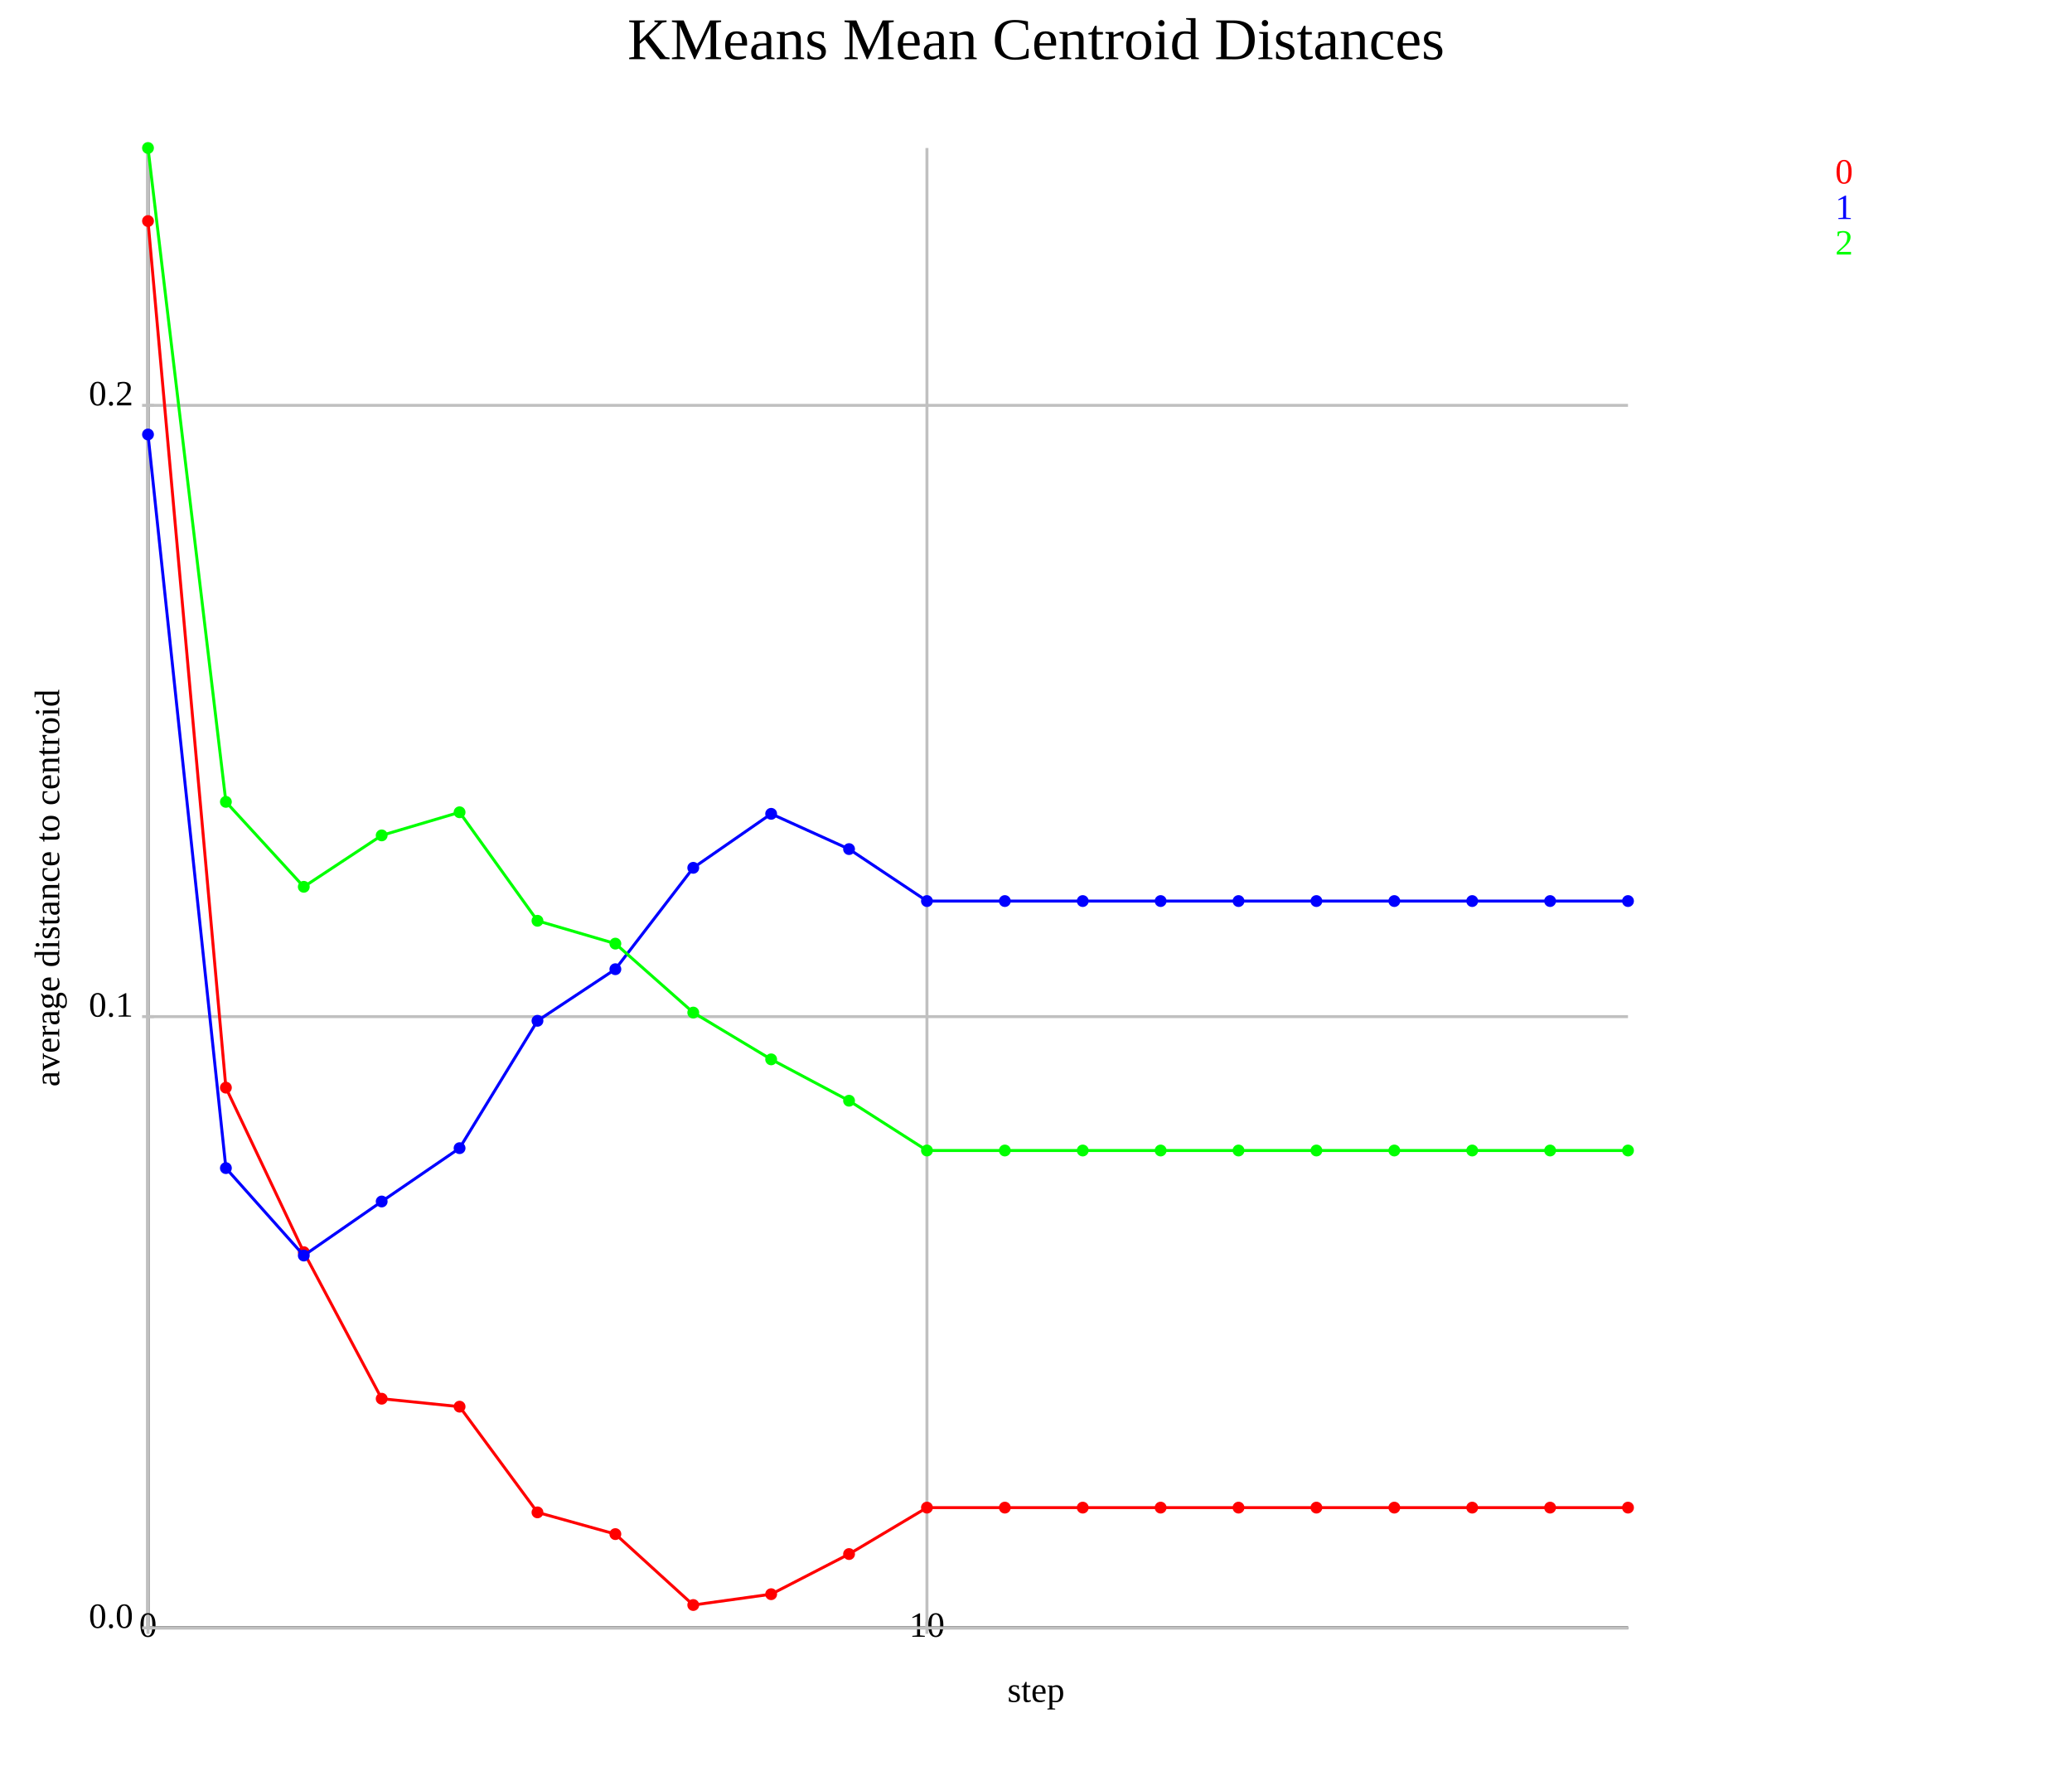
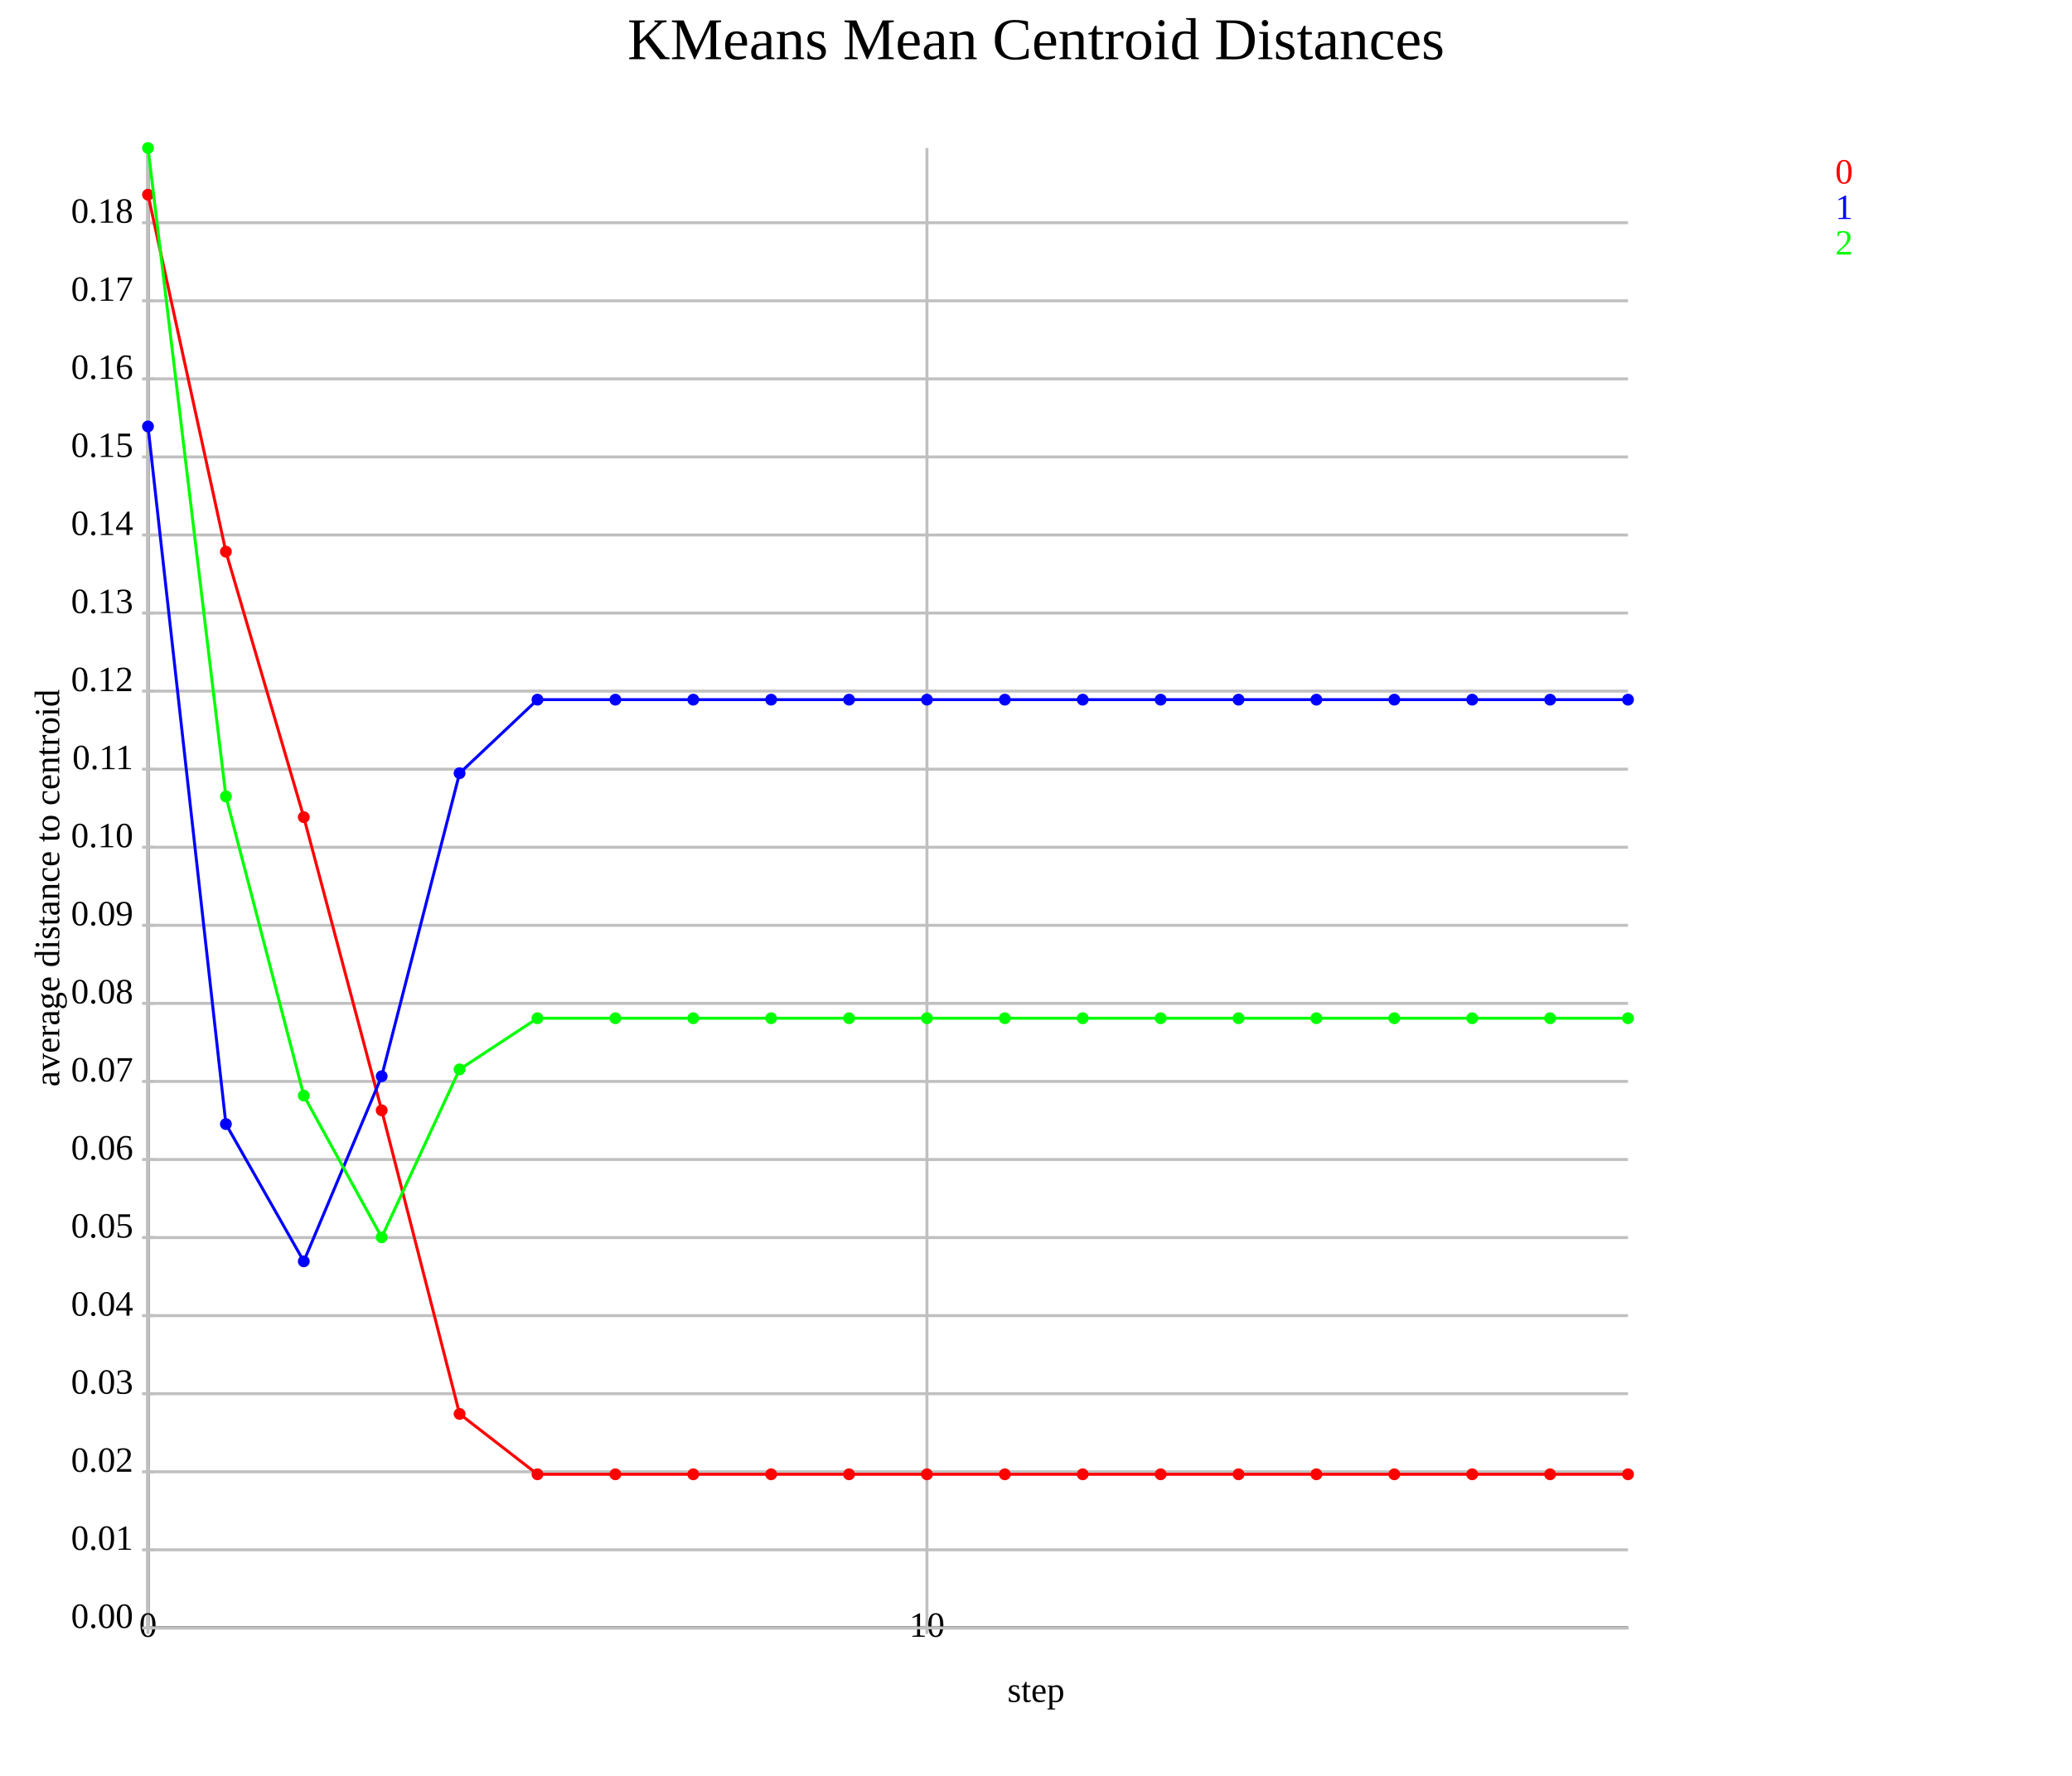
<svg xmlns="http://www.w3.org/2000/svg" version="1.1" width="700.0" height="600.0">
  <style>.caption {
  font-size: 14px;
  font-family: Georgia, serif;
}
</style>
  <line x1="50.0" y1="550.0" x2="550.0" y2="550.0" stroke="rgb(0,0,0)" stroke-width="1" />
  <line x1="50.0" y1="550.0" x2="50.0" y2="50.0" stroke="rgb(0,0,0)" stroke-width="1" />
  <line x1="50.0" y1="550.0" x2="50.0" y2="50.0" stroke="rgb(192,192,192)" stroke-width="1" />
  <line x1="50.0" y1="548.0" x2="50.0" y2="552.0" stroke="rgb(192,192,192)" stroke-width="1" />
  <text text-anchor="middle" alignment-baseline="hanging" x="50.0" y="553.0" font-size="12.0">0</text>
  <line x1="313.158" y1="550.0" x2="313.158" y2="50.0" stroke="rgb(192,192,192)" stroke-width="1" />
  <line x1="313.158" y1="548.0" x2="313.158" y2="552.0" stroke="rgb(192,192,192)" stroke-width="1" />
  <text text-anchor="middle" alignment-baseline="hanging" x="313.158" y="553.0" font-size="12.0">10</text>
  <line x1="50.0" y1="550.0" x2="550.0" y2="550.0" stroke="rgb(192,192,192)" stroke-width="1" />
-   <text text-anchor="end" alignment-baseline="middle" x="45.0" y="550.0" font-size="12.0">0.0</text>
+   <text text-anchor="end" alignment-baseline="middle" x="45.0" y="550.0" font-size="12.0">0.00</text>
  <line x1="48.0" y1="550.0" x2="52.0" y2="550.0" stroke="rgb(192,192,192)" stroke-width="1" />
-   <line x1="50.0" y1="343.477" x2="550.0" y2="343.477" stroke="rgb(192,192,192)" stroke-width="1" />
-   <text text-anchor="end" alignment-baseline="middle" x="45.0" y="343.477" font-size="12.0">0.1</text>
-   <line x1="48.0" y1="343.477" x2="52.0" y2="343.477" stroke="rgb(192,192,192)" stroke-width="1" />
-   <line x1="50.0" y1="136.954" x2="550.0" y2="136.954" stroke="rgb(192,192,192)" stroke-width="1" />
-   <text text-anchor="end" alignment-baseline="middle" x="45.0" y="136.954" font-size="12.0">0.2</text>
-   <line x1="48.0" y1="136.954" x2="52.0" y2="136.954" stroke="rgb(192,192,192)" stroke-width="1" />
-   <polyline points="50.0,74.686 76.316,367.479 102.632,423.058 128.947,472.57 155.263,475.254 181.579,510.97 207.895,518.312 234.211,542.271 260.526,538.615 286.842,525.052 313.158,509.365 339.474,509.365 365.789,509.365 392.105,509.365 418.421,509.365 444.737,509.365 471.053,509.365 497.368,509.365 523.684,509.365 550.0,509.365" fill="none" stroke="rgb(255,0,0)" stroke-width="1" />
-   <circle cx="50.0" cy="74.686" r="2" fill="rgb(255,0,0)" />
-   <circle cx="76.316" cy="367.479" r="2" fill="rgb(255,0,0)" />
-   <circle cx="102.632" cy="423.058" r="2" fill="rgb(255,0,0)" />
-   <circle cx="128.947" cy="472.57" r="2" fill="rgb(255,0,0)" />
-   <circle cx="155.263" cy="475.254" r="2" fill="rgb(255,0,0)" />
-   <circle cx="181.579" cy="510.97" r="2" fill="rgb(255,0,0)" />
-   <circle cx="207.895" cy="518.312" r="2" fill="rgb(255,0,0)" />
-   <circle cx="234.211" cy="542.271" r="2" fill="rgb(255,0,0)" />
-   <circle cx="260.526" cy="538.615" r="2" fill="rgb(255,0,0)" />
-   <circle cx="286.842" cy="525.052" r="2" fill="rgb(255,0,0)" />
-   <circle cx="313.158" cy="509.365" r="2" fill="rgb(255,0,0)" />
-   <circle cx="339.474" cy="509.365" r="2" fill="rgb(255,0,0)" />
-   <circle cx="365.789" cy="509.365" r="2" fill="rgb(255,0,0)" />
-   <circle cx="392.105" cy="509.365" r="2" fill="rgb(255,0,0)" />
-   <circle cx="418.421" cy="509.365" r="2" fill="rgb(255,0,0)" />
-   <circle cx="444.737" cy="509.365" r="2" fill="rgb(255,0,0)" />
-   <circle cx="471.053" cy="509.365" r="2" fill="rgb(255,0,0)" />
-   <circle cx="497.368" cy="509.365" r="2" fill="rgb(255,0,0)" />
-   <circle cx="523.684" cy="509.365" r="2" fill="rgb(255,0,0)" />
-   <circle cx="550.0" cy="509.365" r="2" fill="rgb(255,0,0)" />
-   <polyline points="50.0,146.796 76.316,394.658 102.632,424.195 128.947,405.938 155.263,387.918 181.579,344.892 207.895,327.455 234.211,293.201 260.526,274.958 286.842,286.874 313.158,304.432 339.474,304.432 365.789,304.432 392.105,304.432 418.421,304.432 444.737,304.432 471.053,304.432 497.368,304.432 523.684,304.432 550.0,304.432" fill="none" stroke="rgb(0,0,255)" stroke-width="1" />
-   <circle cx="50.0" cy="146.796" r="2" fill="rgb(0,0,255)" />
-   <circle cx="76.316" cy="394.658" r="2" fill="rgb(0,0,255)" />
-   <circle cx="102.632" cy="424.195" r="2" fill="rgb(0,0,255)" />
-   <circle cx="128.947" cy="405.938" r="2" fill="rgb(0,0,255)" />
-   <circle cx="155.263" cy="387.918" r="2" fill="rgb(0,0,255)" />
-   <circle cx="181.579" cy="344.892" r="2" fill="rgb(0,0,255)" />
-   <circle cx="207.895" cy="327.455" r="2" fill="rgb(0,0,255)" />
-   <circle cx="234.211" cy="293.201" r="2" fill="rgb(0,0,255)" />
-   <circle cx="260.526" cy="274.958" r="2" fill="rgb(0,0,255)" />
-   <circle cx="286.842" cy="286.874" r="2" fill="rgb(0,0,255)" />
-   <circle cx="313.158" cy="304.432" r="2" fill="rgb(0,0,255)" />
-   <circle cx="339.474" cy="304.432" r="2" fill="rgb(0,0,255)" />
-   <circle cx="365.789" cy="304.432" r="2" fill="rgb(0,0,255)" />
-   <circle cx="392.105" cy="304.432" r="2" fill="rgb(0,0,255)" />
-   <circle cx="418.421" cy="304.432" r="2" fill="rgb(0,0,255)" />
-   <circle cx="444.737" cy="304.432" r="2" fill="rgb(0,0,255)" />
-   <circle cx="471.053" cy="304.432" r="2" fill="rgb(0,0,255)" />
-   <circle cx="497.368" cy="304.432" r="2" fill="rgb(0,0,255)" />
-   <circle cx="523.684" cy="304.432" r="2" fill="rgb(0,0,255)" />
-   <circle cx="550.0" cy="304.432" r="2" fill="rgb(0,0,255)" />
-   <polyline points="50.0,50.0 76.316,270.92 102.632,299.615 128.947,282.247 155.263,274.437 181.579,311.096 207.895,318.815 234.211,342.107 260.526,357.916 286.842,371.89 313.158,388.71 339.474,388.71 365.789,388.71 392.105,388.71 418.421,388.71 444.737,388.71 471.053,388.71 497.368,388.71 523.684,388.71 550.0,388.71" fill="none" stroke="rgb(0,255,0)" stroke-width="1" />
+   <line x1="50.0" y1="523.625" x2="550.0" y2="523.625" stroke="rgb(192,192,192)" stroke-width="1" />
+   <text text-anchor="end" alignment-baseline="middle" x="45.0" y="523.625" font-size="12.0">0.01</text>
+   <line x1="48.0" y1="523.625" x2="52.0" y2="523.625" stroke="rgb(192,192,192)" stroke-width="1" />
+   <line x1="50.0" y1="497.25" x2="550.0" y2="497.25" stroke="rgb(192,192,192)" stroke-width="1" />
+   <text text-anchor="end" alignment-baseline="middle" x="45.0" y="497.25" font-size="12.0">0.02</text>
+   <line x1="48.0" y1="497.25" x2="52.0" y2="497.25" stroke="rgb(192,192,192)" stroke-width="1" />
+   <line x1="50.0" y1="470.875" x2="550.0" y2="470.875" stroke="rgb(192,192,192)" stroke-width="1" />
+   <text text-anchor="end" alignment-baseline="middle" x="45.0" y="470.875" font-size="12.0">0.03</text>
+   <line x1="48.0" y1="470.875" x2="52.0" y2="470.875" stroke="rgb(192,192,192)" stroke-width="1" />
+   <line x1="50.0" y1="444.501" x2="550.0" y2="444.501" stroke="rgb(192,192,192)" stroke-width="1" />
+   <text text-anchor="end" alignment-baseline="middle" x="45.0" y="444.501" font-size="12.0">0.04</text>
+   <line x1="48.0" y1="444.501" x2="52.0" y2="444.501" stroke="rgb(192,192,192)" stroke-width="1" />
+   <line x1="50.0" y1="418.126" x2="550.0" y2="418.126" stroke="rgb(192,192,192)" stroke-width="1" />
+   <text text-anchor="end" alignment-baseline="middle" x="45.0" y="418.126" font-size="12.0">0.05</text>
+   <line x1="48.0" y1="418.126" x2="52.0" y2="418.126" stroke="rgb(192,192,192)" stroke-width="1" />
+   <line x1="50.0" y1="391.751" x2="550.0" y2="391.751" stroke="rgb(192,192,192)" stroke-width="1" />
+   <text text-anchor="end" alignment-baseline="middle" x="45.0" y="391.751" font-size="12.0">0.06</text>
+   <line x1="48.0" y1="391.751" x2="52.0" y2="391.751" stroke="rgb(192,192,192)" stroke-width="1" />
+   <line x1="50.0" y1="365.376" x2="550.0" y2="365.376" stroke="rgb(192,192,192)" stroke-width="1" />
+   <text text-anchor="end" alignment-baseline="middle" x="45.0" y="365.376" font-size="12.0">0.07</text>
+   <line x1="48.0" y1="365.376" x2="52.0" y2="365.376" stroke="rgb(192,192,192)" stroke-width="1" />
+   <line x1="50.0" y1="339.001" x2="550.0" y2="339.001" stroke="rgb(192,192,192)" stroke-width="1" />
+   <text text-anchor="end" alignment-baseline="middle" x="45.0" y="339.001" font-size="12.0">0.08</text>
+   <line x1="48.0" y1="339.001" x2="52.0" y2="339.001" stroke="rgb(192,192,192)" stroke-width="1" />
+   <line x1="50.0" y1="312.626" x2="550.0" y2="312.626" stroke="rgb(192,192,192)" stroke-width="1" />
+   <text text-anchor="end" alignment-baseline="middle" x="45.0" y="312.626" font-size="12.0">0.09</text>
+   <line x1="48.0" y1="312.626" x2="52.0" y2="312.626" stroke="rgb(192,192,192)" stroke-width="1" />
+   <line x1="50.0" y1="286.252" x2="550.0" y2="286.252" stroke="rgb(192,192,192)" stroke-width="1" />
+   <text text-anchor="end" alignment-baseline="middle" x="45.0" y="286.252" font-size="12.0">0.10</text>
+   <line x1="48.0" y1="286.252" x2="52.0" y2="286.252" stroke="rgb(192,192,192)" stroke-width="1" />
+   <line x1="50.0" y1="259.877" x2="550.0" y2="259.877" stroke="rgb(192,192,192)" stroke-width="1" />
+   <text text-anchor="end" alignment-baseline="middle" x="45.0" y="259.877" font-size="12.0">0.11</text>
+   <line x1="48.0" y1="259.877" x2="52.0" y2="259.877" stroke="rgb(192,192,192)" stroke-width="1" />
+   <line x1="50.0" y1="233.502" x2="550.0" y2="233.502" stroke="rgb(192,192,192)" stroke-width="1" />
+   <text text-anchor="end" alignment-baseline="middle" x="45.0" y="233.502" font-size="12.0">0.12</text>
+   <line x1="48.0" y1="233.502" x2="52.0" y2="233.502" stroke="rgb(192,192,192)" stroke-width="1" />
+   <line x1="50.0" y1="207.127" x2="550.0" y2="207.127" stroke="rgb(192,192,192)" stroke-width="1" />
+   <text text-anchor="end" alignment-baseline="middle" x="45.0" y="207.127" font-size="12.0">0.13</text>
+   <line x1="48.0" y1="207.127" x2="52.0" y2="207.127" stroke="rgb(192,192,192)" stroke-width="1" />
+   <line x1="50.0" y1="180.752" x2="550.0" y2="180.752" stroke="rgb(192,192,192)" stroke-width="1" />
+   <text text-anchor="end" alignment-baseline="middle" x="45.0" y="180.752" font-size="12.0">0.14</text>
+   <line x1="48.0" y1="180.752" x2="52.0" y2="180.752" stroke="rgb(192,192,192)" stroke-width="1" />
+   <line x1="50.0" y1="154.377" x2="550.0" y2="154.377" stroke="rgb(192,192,192)" stroke-width="1" />
+   <text text-anchor="end" alignment-baseline="middle" x="45.0" y="154.377" font-size="12.0">0.15</text>
+   <line x1="48.0" y1="154.377" x2="52.0" y2="154.377" stroke="rgb(192,192,192)" stroke-width="1" />
+   <line x1="50.0" y1="128.002" x2="550.0" y2="128.002" stroke="rgb(192,192,192)" stroke-width="1" />
+   <text text-anchor="end" alignment-baseline="middle" x="45.0" y="128.002" font-size="12.0">0.16</text>
+   <line x1="48.0" y1="128.002" x2="52.0" y2="128.002" stroke="rgb(192,192,192)" stroke-width="1" />
+   <line x1="50.0" y1="101.628" x2="550.0" y2="101.628" stroke="rgb(192,192,192)" stroke-width="1" />
+   <text text-anchor="end" alignment-baseline="middle" x="45.0" y="101.628" font-size="12.0">0.17</text>
+   <line x1="48.0" y1="101.628" x2="52.0" y2="101.628" stroke="rgb(192,192,192)" stroke-width="1" />
+   <line x1="50.0" y1="75.253" x2="550.0" y2="75.253" stroke="rgb(192,192,192)" stroke-width="1" />
+   <text text-anchor="end" alignment-baseline="middle" x="45.0" y="75.253" font-size="12.0">0.18</text>
+   <line x1="48.0" y1="75.253" x2="52.0" y2="75.253" stroke="rgb(192,192,192)" stroke-width="1" />
+   <polyline points="50.0,65.784 76.316,186.38 102.632,276.082 128.947,375.137 155.263,477.709 181.579,498.106 207.895,498.106 234.211,498.106 260.526,498.106 286.842,498.106 313.158,498.106 339.474,498.106 365.789,498.106 392.105,498.106 418.421,498.106 444.737,498.106 471.053,498.106 497.368,498.106 523.684,498.106 550.0,498.106" fill="none" stroke="rgb(255,0,0)" stroke-width="1" />
+   <circle cx="50.0" cy="65.784" r="2" fill="rgb(255,0,0)" />
+   <circle cx="76.316" cy="186.38" r="2" fill="rgb(255,0,0)" />
+   <circle cx="102.632" cy="276.082" r="2" fill="rgb(255,0,0)" />
+   <circle cx="128.947" cy="375.137" r="2" fill="rgb(255,0,0)" />
+   <circle cx="155.263" cy="477.709" r="2" fill="rgb(255,0,0)" />
+   <circle cx="181.579" cy="498.106" r="2" fill="rgb(255,0,0)" />
+   <circle cx="207.895" cy="498.106" r="2" fill="rgb(255,0,0)" />
+   <circle cx="234.211" cy="498.106" r="2" fill="rgb(255,0,0)" />
+   <circle cx="260.526" cy="498.106" r="2" fill="rgb(255,0,0)" />
+   <circle cx="286.842" cy="498.106" r="2" fill="rgb(255,0,0)" />
+   <circle cx="313.158" cy="498.106" r="2" fill="rgb(255,0,0)" />
+   <circle cx="339.474" cy="498.106" r="2" fill="rgb(255,0,0)" />
+   <circle cx="365.789" cy="498.106" r="2" fill="rgb(255,0,0)" />
+   <circle cx="392.105" cy="498.106" r="2" fill="rgb(255,0,0)" />
+   <circle cx="418.421" cy="498.106" r="2" fill="rgb(255,0,0)" />
+   <circle cx="444.737" cy="498.106" r="2" fill="rgb(255,0,0)" />
+   <circle cx="471.053" cy="498.106" r="2" fill="rgb(255,0,0)" />
+   <circle cx="497.368" cy="498.106" r="2" fill="rgb(255,0,0)" />
+   <circle cx="523.684" cy="498.106" r="2" fill="rgb(255,0,0)" />
+   <circle cx="550.0" cy="498.106" r="2" fill="rgb(255,0,0)" />
+   <polyline points="50.0,144.081 76.316,379.782 102.632,426.158 128.947,363.623 155.263,261.242 181.579,236.388 207.895,236.388 234.211,236.388 260.526,236.388 286.842,236.388 313.158,236.388 339.474,236.388 365.789,236.388 392.105,236.388 418.421,236.388 444.737,236.388 471.053,236.388 497.368,236.388 523.684,236.388 550.0,236.388" fill="none" stroke="rgb(0,0,255)" stroke-width="1" />
+   <circle cx="50.0" cy="144.081" r="2" fill="rgb(0,0,255)" />
+   <circle cx="76.316" cy="379.782" r="2" fill="rgb(0,0,255)" />
+   <circle cx="102.632" cy="426.158" r="2" fill="rgb(0,0,255)" />
+   <circle cx="128.947" cy="363.623" r="2" fill="rgb(0,0,255)" />
+   <circle cx="155.263" cy="261.242" r="2" fill="rgb(0,0,255)" />
+   <circle cx="181.579" cy="236.388" r="2" fill="rgb(0,0,255)" />
+   <circle cx="207.895" cy="236.388" r="2" fill="rgb(0,0,255)" />
+   <circle cx="234.211" cy="236.388" r="2" fill="rgb(0,0,255)" />
+   <circle cx="260.526" cy="236.388" r="2" fill="rgb(0,0,255)" />
+   <circle cx="286.842" cy="236.388" r="2" fill="rgb(0,0,255)" />
+   <circle cx="313.158" cy="236.388" r="2" fill="rgb(0,0,255)" />
+   <circle cx="339.474" cy="236.388" r="2" fill="rgb(0,0,255)" />
+   <circle cx="365.789" cy="236.388" r="2" fill="rgb(0,0,255)" />
+   <circle cx="392.105" cy="236.388" r="2" fill="rgb(0,0,255)" />
+   <circle cx="418.421" cy="236.388" r="2" fill="rgb(0,0,255)" />
+   <circle cx="444.737" cy="236.388" r="2" fill="rgb(0,0,255)" />
+   <circle cx="471.053" cy="236.388" r="2" fill="rgb(0,0,255)" />
+   <circle cx="497.368" cy="236.388" r="2" fill="rgb(0,0,255)" />
+   <circle cx="523.684" cy="236.388" r="2" fill="rgb(0,0,255)" />
+   <circle cx="550.0" cy="236.388" r="2" fill="rgb(0,0,255)" />
+   <polyline points="50.0,50.0 76.316,269.082 102.632,370.157 128.947,418.034 155.263,361.305 181.579,344.019 207.895,344.019 234.211,344.019 260.526,344.019 286.842,344.019 313.158,344.019 339.474,344.019 365.789,344.019 392.105,344.019 418.421,344.019 444.737,344.019 471.053,344.019 497.368,344.019 523.684,344.019 550.0,344.019" fill="none" stroke="rgb(0,255,0)" stroke-width="1" />
  <circle cx="50.0" cy="50.0" r="2" fill="rgb(0,255,0)" />
-   <circle cx="76.316" cy="270.92" r="2" fill="rgb(0,255,0)" />
-   <circle cx="102.632" cy="299.615" r="2" fill="rgb(0,255,0)" />
-   <circle cx="128.947" cy="282.247" r="2" fill="rgb(0,255,0)" />
-   <circle cx="155.263" cy="274.437" r="2" fill="rgb(0,255,0)" />
-   <circle cx="181.579" cy="311.096" r="2" fill="rgb(0,255,0)" />
-   <circle cx="207.895" cy="318.815" r="2" fill="rgb(0,255,0)" />
-   <circle cx="234.211" cy="342.107" r="2" fill="rgb(0,255,0)" />
-   <circle cx="260.526" cy="357.916" r="2" fill="rgb(0,255,0)" />
-   <circle cx="286.842" cy="371.89" r="2" fill="rgb(0,255,0)" />
-   <circle cx="313.158" cy="388.71" r="2" fill="rgb(0,255,0)" />
-   <circle cx="339.474" cy="388.71" r="2" fill="rgb(0,255,0)" />
-   <circle cx="365.789" cy="388.71" r="2" fill="rgb(0,255,0)" />
-   <circle cx="392.105" cy="388.71" r="2" fill="rgb(0,255,0)" />
-   <circle cx="418.421" cy="388.71" r="2" fill="rgb(0,255,0)" />
-   <circle cx="444.737" cy="388.71" r="2" fill="rgb(0,255,0)" />
-   <circle cx="471.053" cy="388.71" r="2" fill="rgb(0,255,0)" />
-   <circle cx="497.368" cy="388.71" r="2" fill="rgb(0,255,0)" />
-   <circle cx="523.684" cy="388.71" r="2" fill="rgb(0,255,0)" />
-   <circle cx="550.0" cy="388.71" r="2" fill="rgb(0,255,0)" />
+   <circle cx="76.316" cy="269.082" r="2" fill="rgb(0,255,0)" />
+   <circle cx="102.632" cy="370.157" r="2" fill="rgb(0,255,0)" />
+   <circle cx="128.947" cy="418.034" r="2" fill="rgb(0,255,0)" />
+   <circle cx="155.263" cy="361.305" r="2" fill="rgb(0,255,0)" />
+   <circle cx="181.579" cy="344.019" r="2" fill="rgb(0,255,0)" />
+   <circle cx="207.895" cy="344.019" r="2" fill="rgb(0,255,0)" />
+   <circle cx="234.211" cy="344.019" r="2" fill="rgb(0,255,0)" />
+   <circle cx="260.526" cy="344.019" r="2" fill="rgb(0,255,0)" />
+   <circle cx="286.842" cy="344.019" r="2" fill="rgb(0,255,0)" />
+   <circle cx="313.158" cy="344.019" r="2" fill="rgb(0,255,0)" />
+   <circle cx="339.474" cy="344.019" r="2" fill="rgb(0,255,0)" />
+   <circle cx="365.789" cy="344.019" r="2" fill="rgb(0,255,0)" />
+   <circle cx="392.105" cy="344.019" r="2" fill="rgb(0,255,0)" />
+   <circle cx="418.421" cy="344.019" r="2" fill="rgb(0,255,0)" />
+   <circle cx="444.737" cy="344.019" r="2" fill="rgb(0,255,0)" />
+   <circle cx="471.053" cy="344.019" r="2" fill="rgb(0,255,0)" />
+   <circle cx="497.368" cy="344.019" r="2" fill="rgb(0,255,0)" />
+   <circle cx="523.684" cy="344.019" r="2" fill="rgb(0,255,0)" />
+   <circle cx="550.0" cy="344.019" r="2" fill="rgb(0,255,0)" />
  <text x="350.0" y="20.0" text-anchor="middle" fill="rgb(0,0,0)" font-size="20.0">KMeans Mean Centroid Distances</text>
  <text x="350.0" y="575.0" text-anchor="middle" fill="rgb(0,0,0)" font-size="12.0">step</text>
  <text transform="rotate(-90.0 20.0 300.0)" x="20.0" y="300.0" text-anchor="middle" fill="rgb(0,0,0)" font-size="12.0">average distance to centroid</text>
  <text x="620" y="62" fill="rgb(255,0,0)" font-size="12">0</text>
  <text x="620" y="74" fill="rgb(0,0,255)" font-size="12">1</text>
  <text x="620" y="86" fill="rgb(0,255,0)" font-size="12">2</text>
      Sorry, your browser does not support inline SVG.
    </svg>
